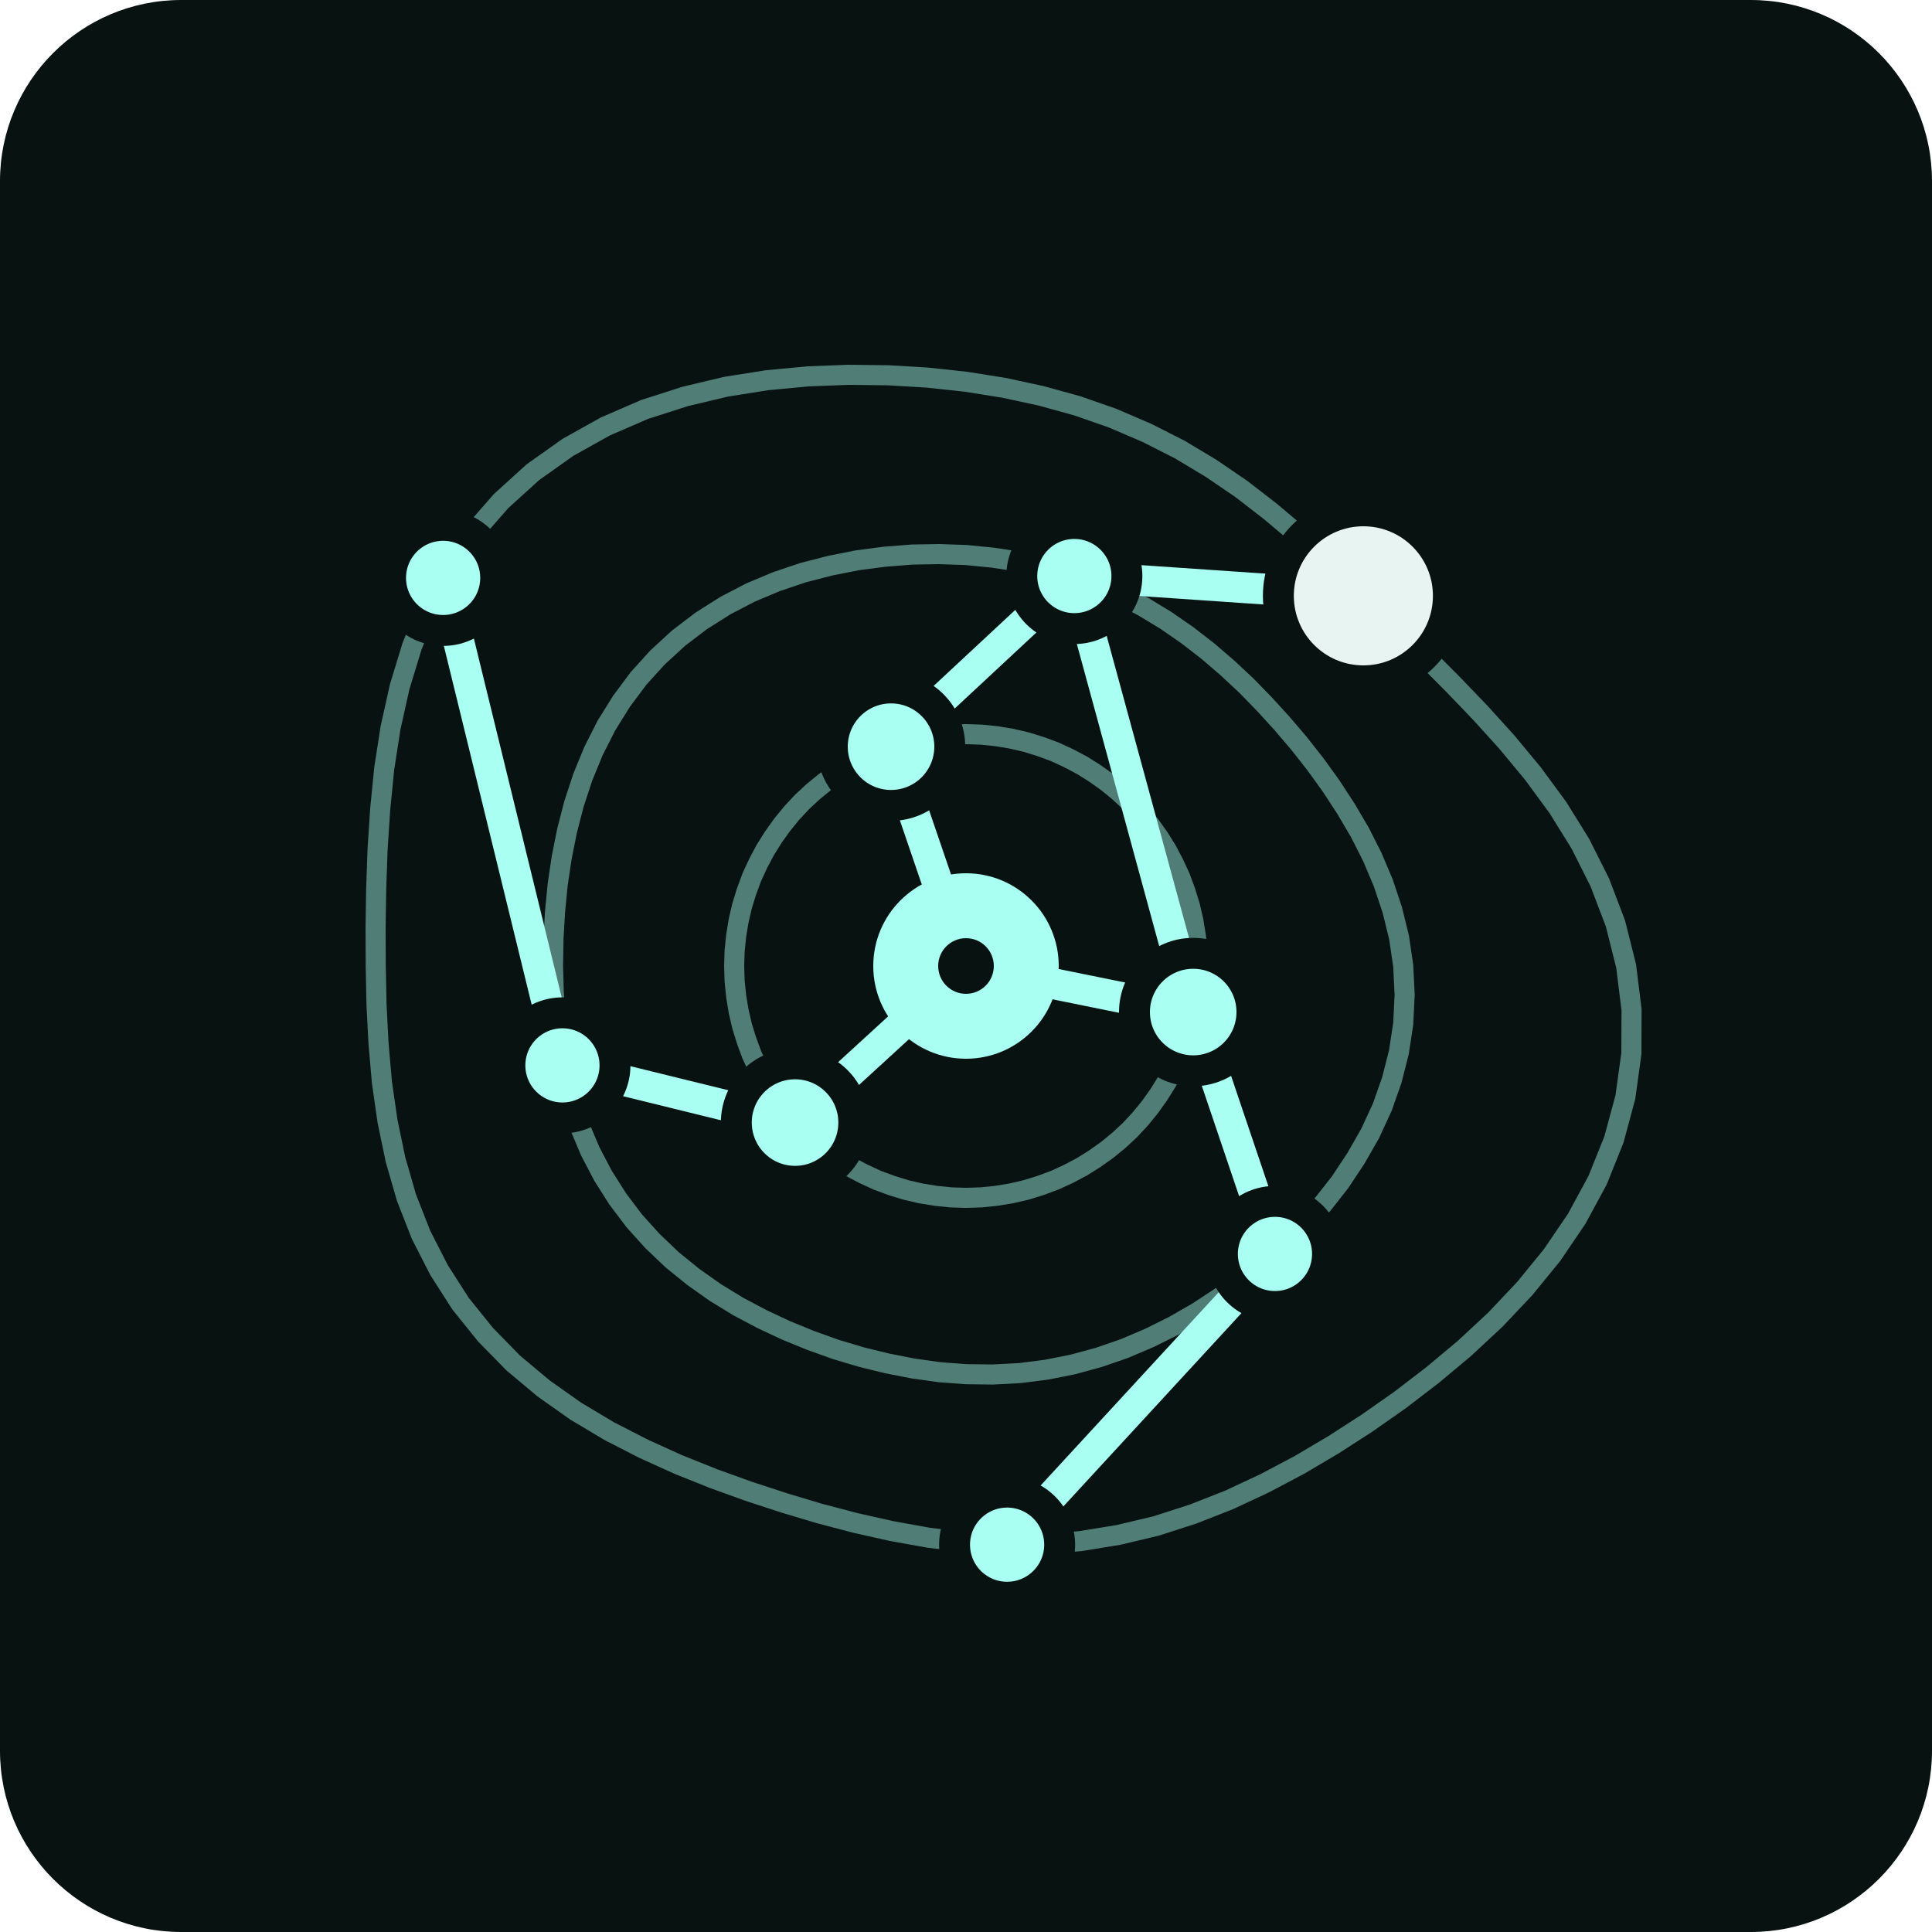
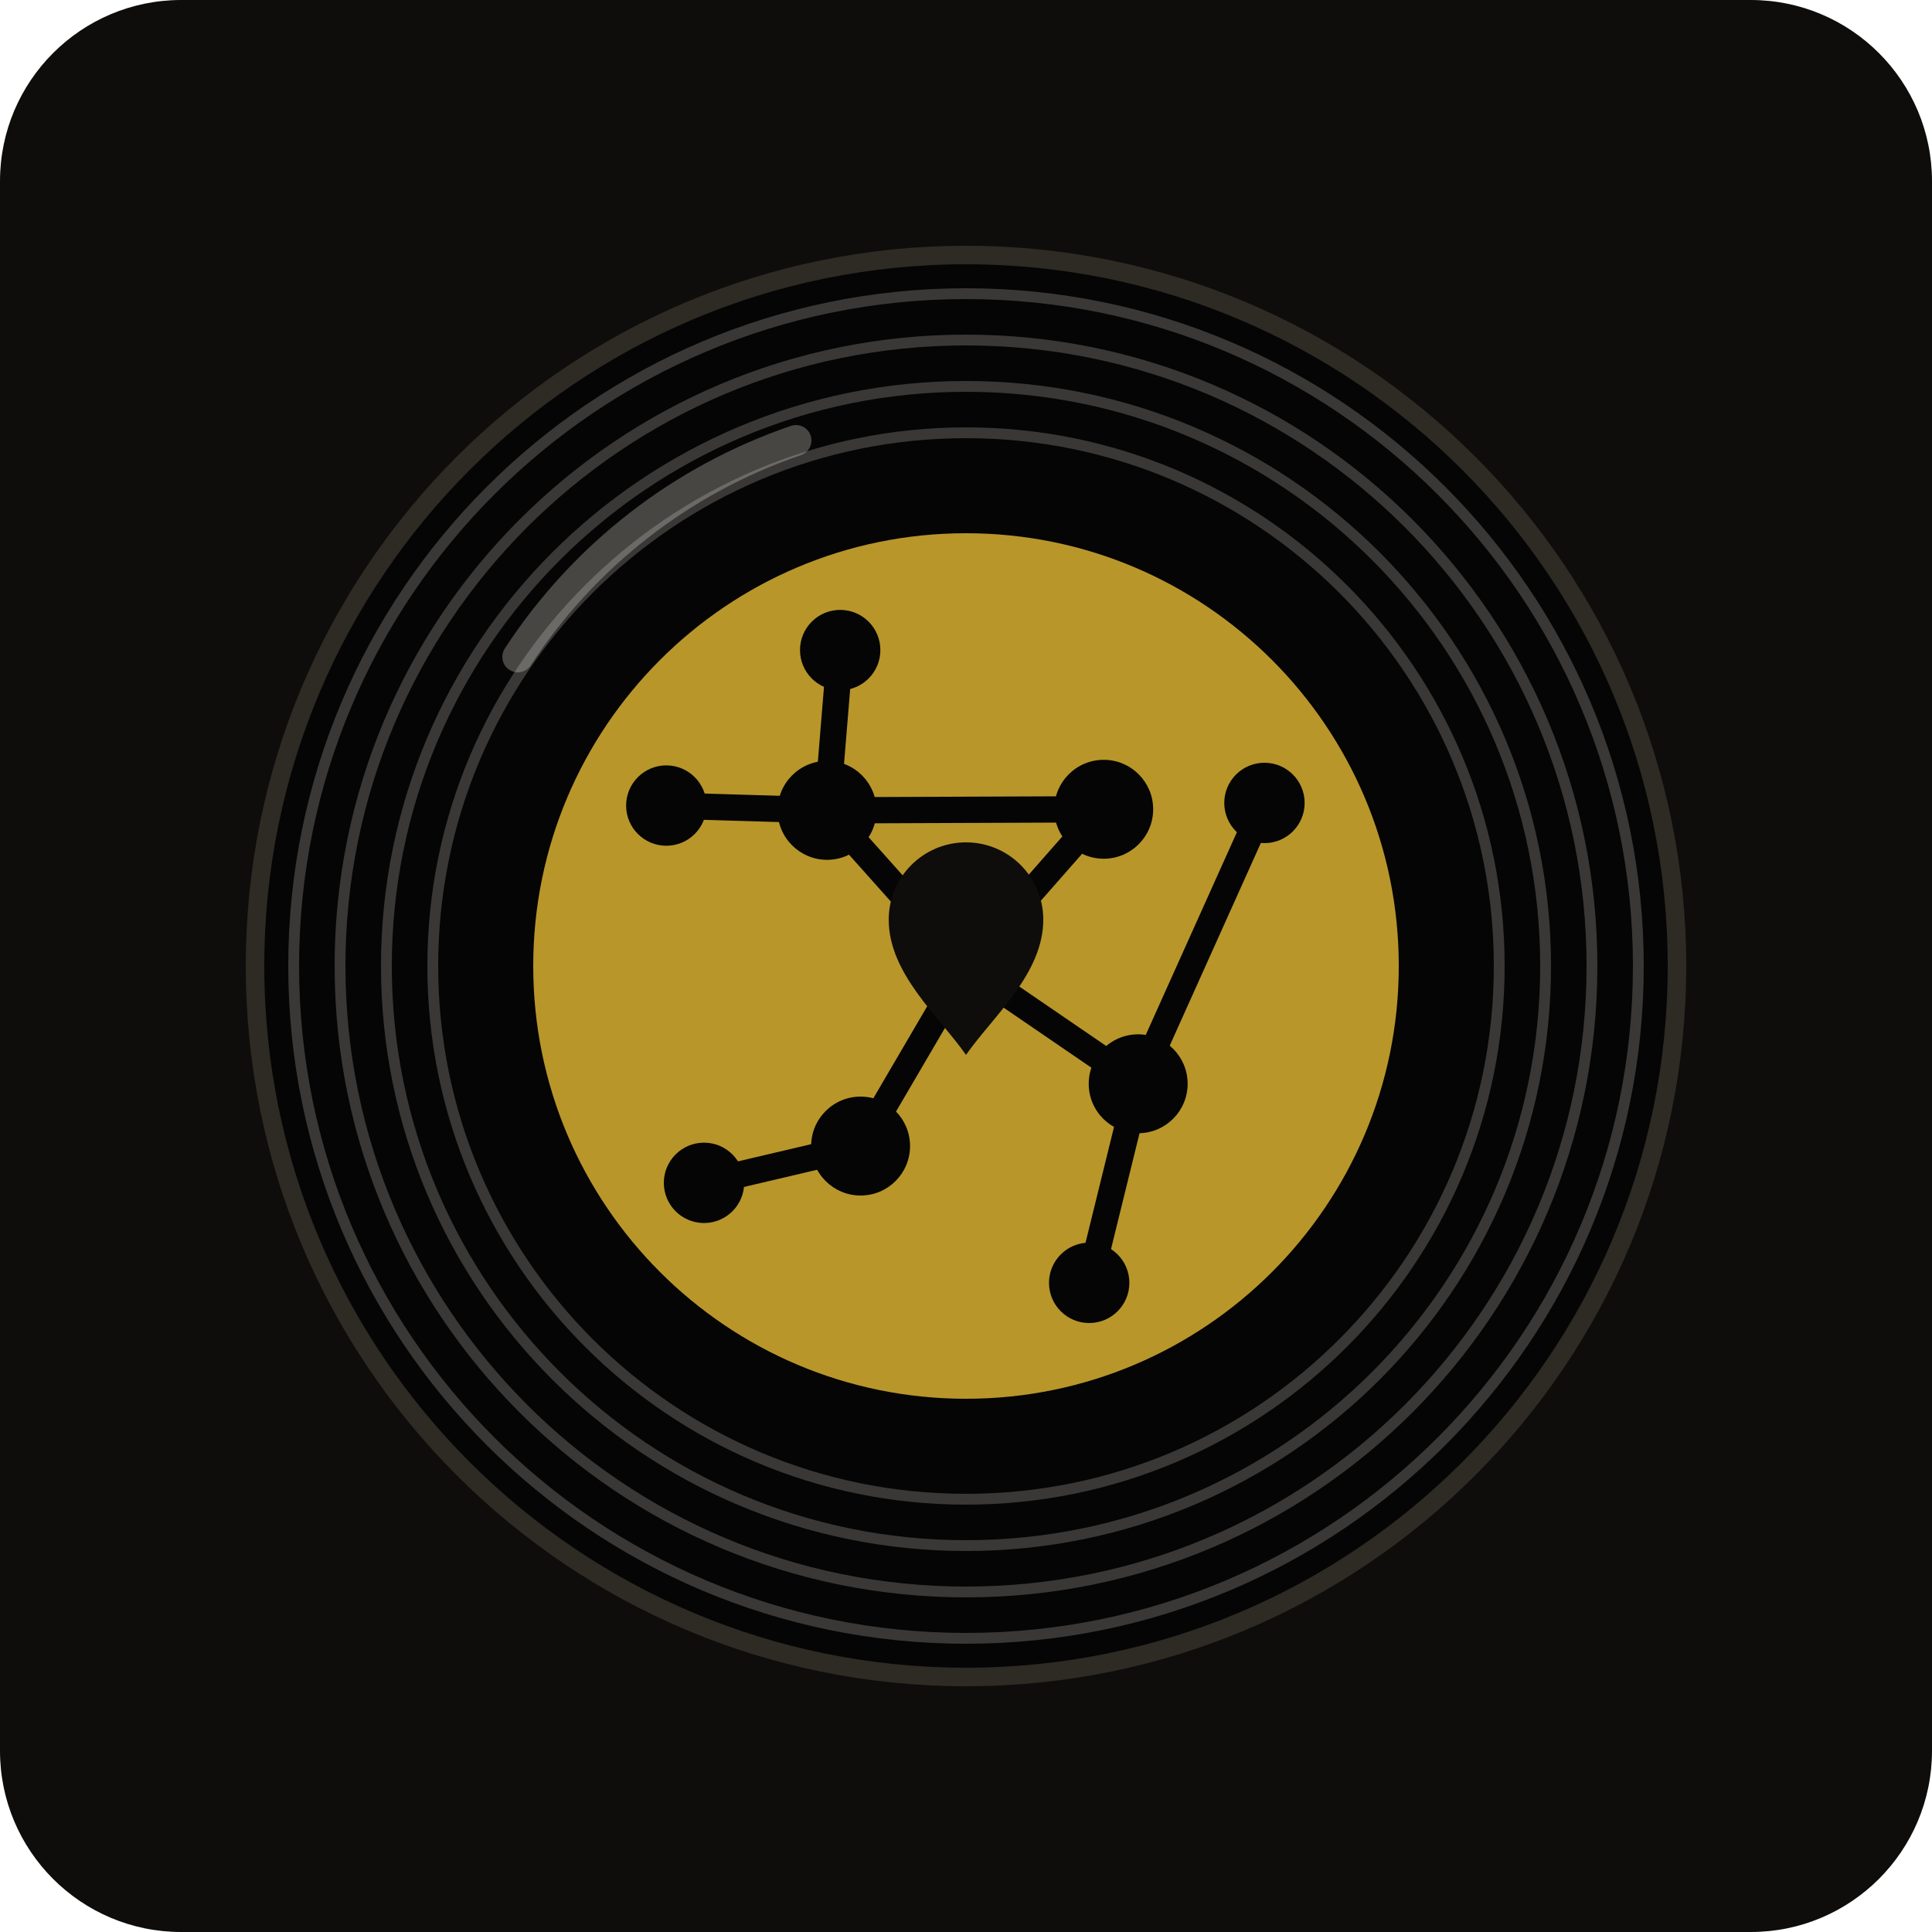
<svg xmlns="http://www.w3.org/2000/svg" width="512" height="512" viewBox="0 0 100 100" role="img" aria-labelledby="title">
-   <rect width="100" height="100" rx="9.38" fill="#071211" />
+   <rect width="100" height="100" rx="9.38" fill="#0e0d0b" />
  <g transform="translate(10 10) scale(.8)">
-     <g fill="none" stroke="#a8fff2" stroke-width="1.3" opacity=".45">
-       <path d="M65 50L64.97 50.98L64.87 51.96L64.71 52.93L64.49 53.88L64.2 54.82L63.86 55.74L63.45 56.63L62.99 57.5L62.47 58.33L61.9 59.13L61.28 59.89L60.61 60.61L59.89 61.28L59.13 61.9L58.33 62.47L57.5 62.99L56.63 63.45L55.74 63.86L54.82 64.2L53.88 64.49L52.93 64.71L51.96 64.87L50.98 64.97L50 65L49.02 64.97L48.04 64.87L47.07 64.71L46.12 64.49L45.18 64.2L44.26 63.86L43.37 63.45L42.5 62.99L41.67 62.47L40.87 61.9L40.11 61.28L39.39 60.61L38.72 59.89L38.1 59.13L37.53 58.33L37.01 57.5L36.55 56.63L36.14 55.74L35.8 54.82L35.51 53.88L35.29 52.93L35.13 51.96L35.03 50.98L35 50L35.03 49.02L35.13 48.04L35.29 47.07L35.51 46.12L35.8 45.18L36.14 44.26L36.55 43.37L37.01 42.5L37.53 41.67L38.1 40.87L38.72 40.11L39.39 39.39L40.11 38.72L40.87 38.1L41.67 37.53L42.5 37.01L43.37 36.55L44.26 36.14L45.18 35.8L46.12 35.51L47.07 35.29L48.04 35.13L49.02 35.03L50 35L50.98 35.03L51.96 35.13L52.93 35.29L53.88 35.51L54.82 35.8L55.74 36.14L56.63 36.55L57.5 37.01L58.33 37.53L59.13 38.1L59.89 38.72L60.61 39.39L61.28 40.11L61.9 40.87L62.47 41.67L62.99 42.5L63.45 43.37L63.86 44.26L64.2 45.18L64.49 46.12L64.71 47.07L64.87 48.04L64.97 49.02Z" />
-       <path d="M78.29 50L78.38 51.86L78.29 53.72L78.01 55.57L77.55 57.38L76.93 59.14L76.15 60.83L75.23 62.44L74.21 63.98L73.08 65.42L71.87 66.78L70.6 68.06L69.27 69.27L67.88 70.39L66.45 71.43L64.97 72.4L63.44 73.28L61.87 74.06L60.25 74.75L58.6 75.32L56.91 75.78L55.2 76.12L53.47 76.34L51.73 76.43L50 76.41L48.28 76.28L46.57 76.04L44.89 75.71L43.22 75.3L41.58 74.81L39.96 74.23L38.37 73.58L36.81 72.85L35.28 72.04L33.79 71.13L32.36 70.12L30.99 69.01L29.71 67.79L28.53 66.48L27.46 65.06L26.51 63.56L25.69 61.99L25 60.36L24.44 58.68L24 56.97L23.68 55.24L23.46 53.49L23.33 51.75L23.28 50L23.31 48.25L23.41 46.5L23.58 44.75L23.84 42.99L24.19 41.24L24.64 39.5L25.21 37.77L25.9 36.09L26.73 34.45L27.7 32.89L28.8 31.41L30.04 30.04L31.4 28.79L32.87 27.67L34.42 26.69L36.05 25.84L37.74 25.13L39.46 24.55L41.21 24.1L42.97 23.75L44.73 23.52L46.5 23.38L48.25 23.35L50 23.41L51.73 23.58L53.44 23.84L55.13 24.22L56.78 24.69L58.39 25.28L59.96 25.96L61.47 26.75L62.92 27.63L64.31 28.59L65.64 29.62L66.91 30.71L68.14 31.86L69.31 33.06L70.45 34.31L71.55 35.6L72.61 36.95L73.62 38.35L74.58 39.82L75.48 41.35L76.29 42.95L77 44.63L77.58 46.37L78.02 48.16Z" />
-       <path d="M92.71 50L93.06 52.82L93.05 55.67L92.66 58.49L91.92 61.23L90.86 63.87L89.51 66.36L87.92 68.7L86.15 70.87L84.25 72.88L82.25 74.74L80.18 76.47L78.08 78.08L75.94 79.58L73.77 80.98L71.57 82.28L69.32 83.47L67.03 84.54L64.69 85.46L62.3 86.23L59.86 86.81L57.4 87.21L54.93 87.42L52.45 87.44L50 87.29L47.58 86.99L45.19 86.56L42.83 86.03L40.51 85.42L38.21 84.73L35.92 83.98L33.65 83.16L31.38 82.25L29.13 81.23L26.91 80.09L24.75 78.8L22.67 77.33L20.71 75.69L18.91 73.85L17.3 71.85L15.91 69.68L14.74 67.39L13.8 64.99L13.09 62.53L12.57 60.03L12.21 57.52L11.99 55L11.86 52.5L11.81 50L11.8 47.5L11.84 44.98L11.93 42.43L12.1 39.84L12.36 37.22L12.77 34.58L13.36 31.93L14.16 29.31L15.2 26.75L16.51 24.3L18.09 22.01L19.92 19.92L21.98 18.05L24.25 16.44L26.67 15.09L29.21 13.99L31.83 13.15L34.48 12.52L37.13 12.1L39.78 11.85L42.39 11.75L44.97 11.78L47.5 11.93L50 12.2L52.45 12.59L54.86 13.11L57.21 13.76L59.5 14.56L61.71 15.51L63.84 16.59L65.87 17.81L67.82 19.14L69.67 20.57L71.44 22.06L73.15 23.61L74.82 25.18L76.47 26.78L78.13 28.41L79.82 30.08L81.53 31.8L83.26 33.6L84.99 35.51L86.68 37.55L88.29 39.74L89.75 42.09L91.01 44.6L92.02 47.25Z" />
+     <circle cx="50" cy="50" r="46" fill="#050505" stroke="#2e2a24" stroke-width="1.2" />
+     <g fill="none" stroke="#f2ede4" stroke-width=".7" opacity=".22">
+       <circle cx="50" cy="50" r="43.5" />
+       <circle cx="50" cy="50" r="40.5" />
+       <circle cx="50" cy="50" r="37.5" />
+       <circle cx="50" cy="50" r="34.5" />
    </g>
-     <g stroke="#a8fff2" stroke-width="2" stroke-linecap="round">
-       <line x1="50" y1="50" x2="45.15" y2="35.81" />
-       <line x1="50" y1="50" x2="64.7" y2="52.98" />
-       <line x1="50" y1="50" x2="38.94" y2="60.13" />
-       <line x1="45.15" y1="35.81" x2="57.01" y2="24.77" />
-       <line x1="57.01" y1="24.77" x2="75.71" y2="26.05" />
-       <line x1="64.7" y1="52.98" x2="69.99" y2="68.63" />
-       <line x1="69.99" y1="68.63" x2="52.66" y2="87.44" />
-       <line x1="38.94" y1="60.13" x2="23.89" y2="56.43" />
-       <line x1="23.89" y1="56.43" x2="16.17" y2="24.89" />
-       <line x1="57.01" y1="24.77" x2="64.7" y2="52.98" />
+     <path d="M21 30A35 35 0 0 1 39 16" fill="none" stroke="#f2ede4" stroke-width="2" stroke-linecap="round" opacity=".28" />
+     <circle cx="50" cy="50" r="28" fill="#b8962a" />
+     <g stroke="#050505" stroke-width="1.7" stroke-linecap="round">
+       <line x1="50" y1="50" x2="41.01" y2="39.93" />
+       <line x1="50" y1="50" x2="58.91" y2="39.86" />
+       <line x1="50" y1="50" x2="61.14" y2="57.62" />
+       <line x1="50" y1="50" x2="43.18" y2="61.65" />
+       <line x1="41.01" y1="39.93" x2="30.61" y2="39.62" />
+       <line x1="41.01" y1="39.93" x2="41.86" y2="29.56" />
+       <line x1="61.14" y1="57.62" x2="69.31" y2="39.45" />
+       <line x1="61.14" y1="57.62" x2="57.97" y2="70.5" />
+       <line x1="43.18" y1="61.65" x2="33.05" y2="64.03" />
+       <line x1="41.01" y1="39.93" x2="58.91" y2="39.86" />
    </g>
-     <circle cx="50" cy="50" r="6" fill="#a8fff2" />
-     <circle cx="50" cy="50" r="1.8" fill="#071211" />
-     <circle cx="45.15" cy="35.81" r="3.8" fill="#a8fff2" stroke="#071211" stroke-width="2" />
-     <circle cx="64.7" cy="52.98" r="3.8" fill="#a8fff2" stroke="#071211" stroke-width="2" />
-     <circle cx="38.94" cy="60.13" r="3.8" fill="#a8fff2" stroke="#071211" stroke-width="2" />
-     <circle cx="57.01" cy="24.77" r="3.4" fill="#a8fff2" stroke="#071211" stroke-width="2" />
-     <circle cx="69.99" cy="68.63" r="3.4" fill="#a8fff2" stroke="#071211" stroke-width="2" />
-     <circle cx="23.89" cy="56.43" r="3.4" fill="#a8fff2" stroke="#071211" stroke-width="2" />
-     <circle cx="75.71" cy="26.05" r="5.5" fill="#e8f4f1" stroke="#071211" stroke-width="2" />
-     <circle cx="52.66" cy="87.44" r="3.4" fill="#a8fff2" stroke="#071211" stroke-width="2" />
-     <circle cx="16.17" cy="24.89" r="3.4" fill="#a8fff2" stroke="#071211" stroke-width="2" />
+     <circle cx="41.01" cy="39.93" r="3.2" fill="#050505" />
+     <circle cx="58.91" cy="39.86" r="3.2" fill="#050505" />
+     <circle cx="61.14" cy="57.62" r="3.2" fill="#050505" />
+     <circle cx="43.18" cy="61.65" r="3.2" fill="#050505" />
+     <circle cx="30.61" cy="39.62" r="2.6" fill="#050505" />
+     <circle cx="41.86" cy="29.56" r="2.6" fill="#050505" />
+     <circle cx="69.31" cy="39.45" r="2.6" fill="#050505" />
+     <circle cx="57.97" cy="70.5" r="2.6" fill="#050505" />
+     <circle cx="33.05" cy="64.03" r="2.6" fill="#050505" />
+     <path d="M50 55.75C48.25 53.25 45 50.5 45 47A5 5 0 1 1 55 47C55 50.5 51.75 53.25 50 55.75Z" fill="#0e0d0b" />
  </g>
</svg>
